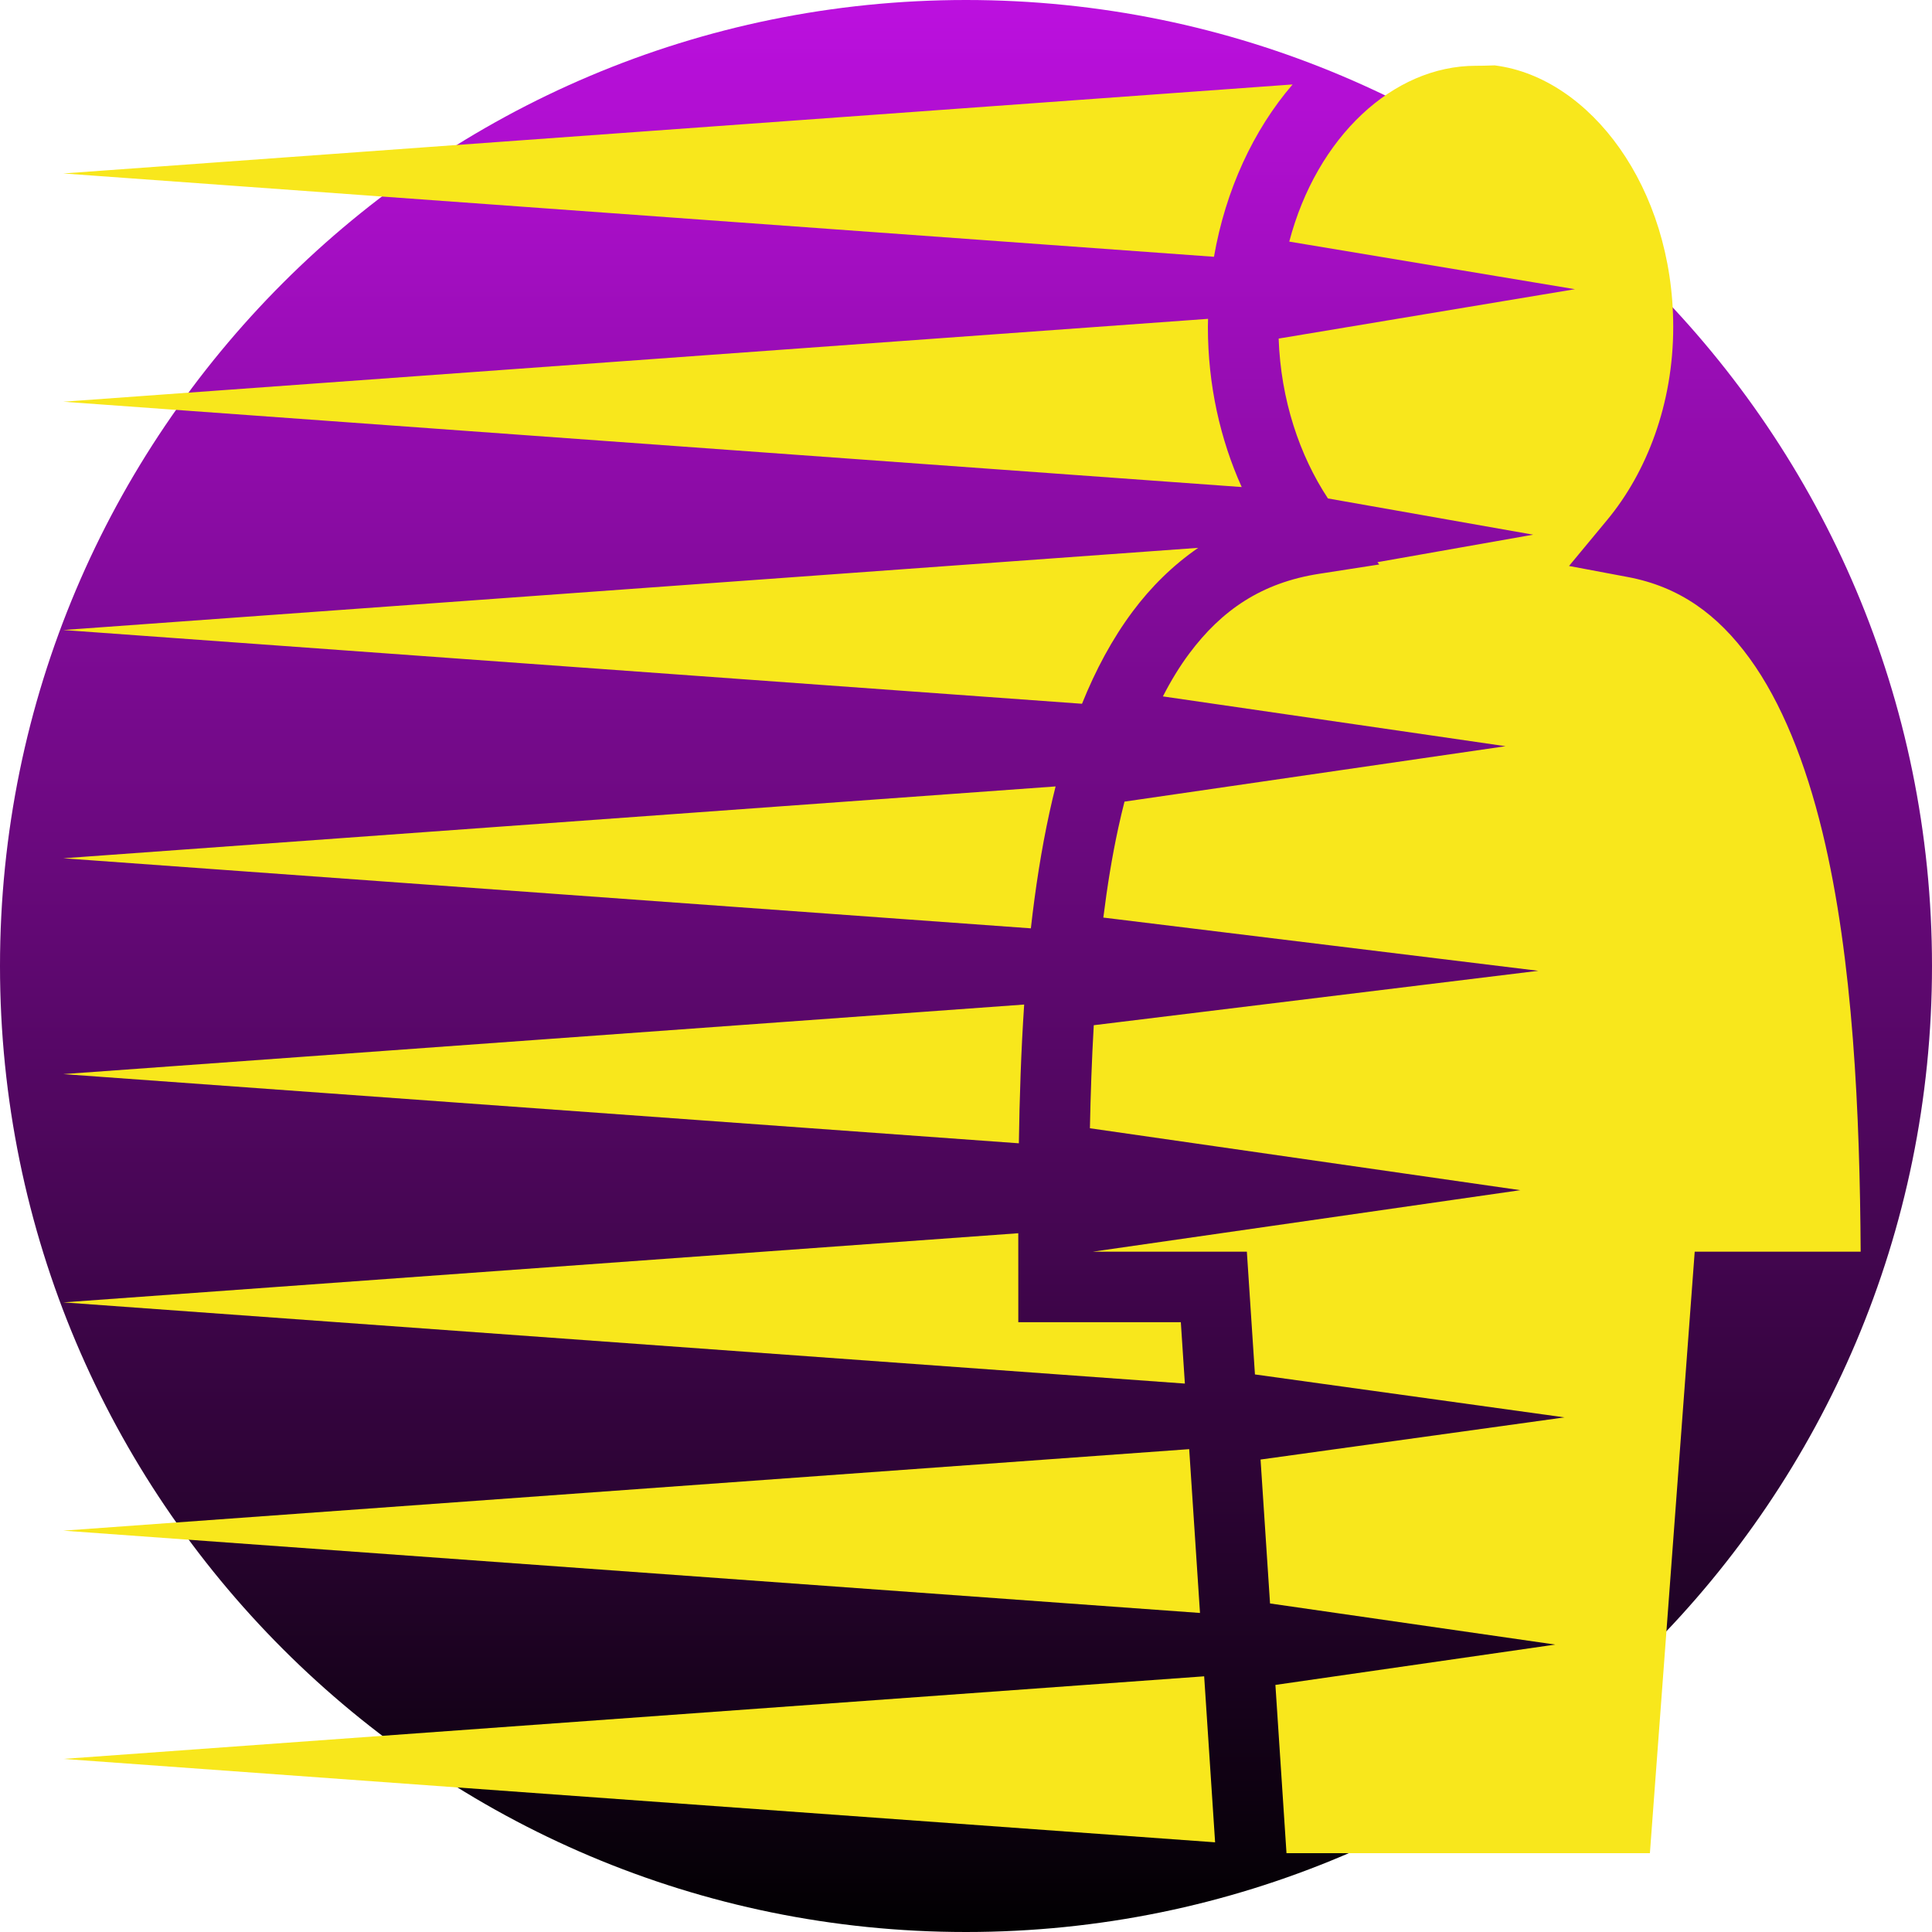
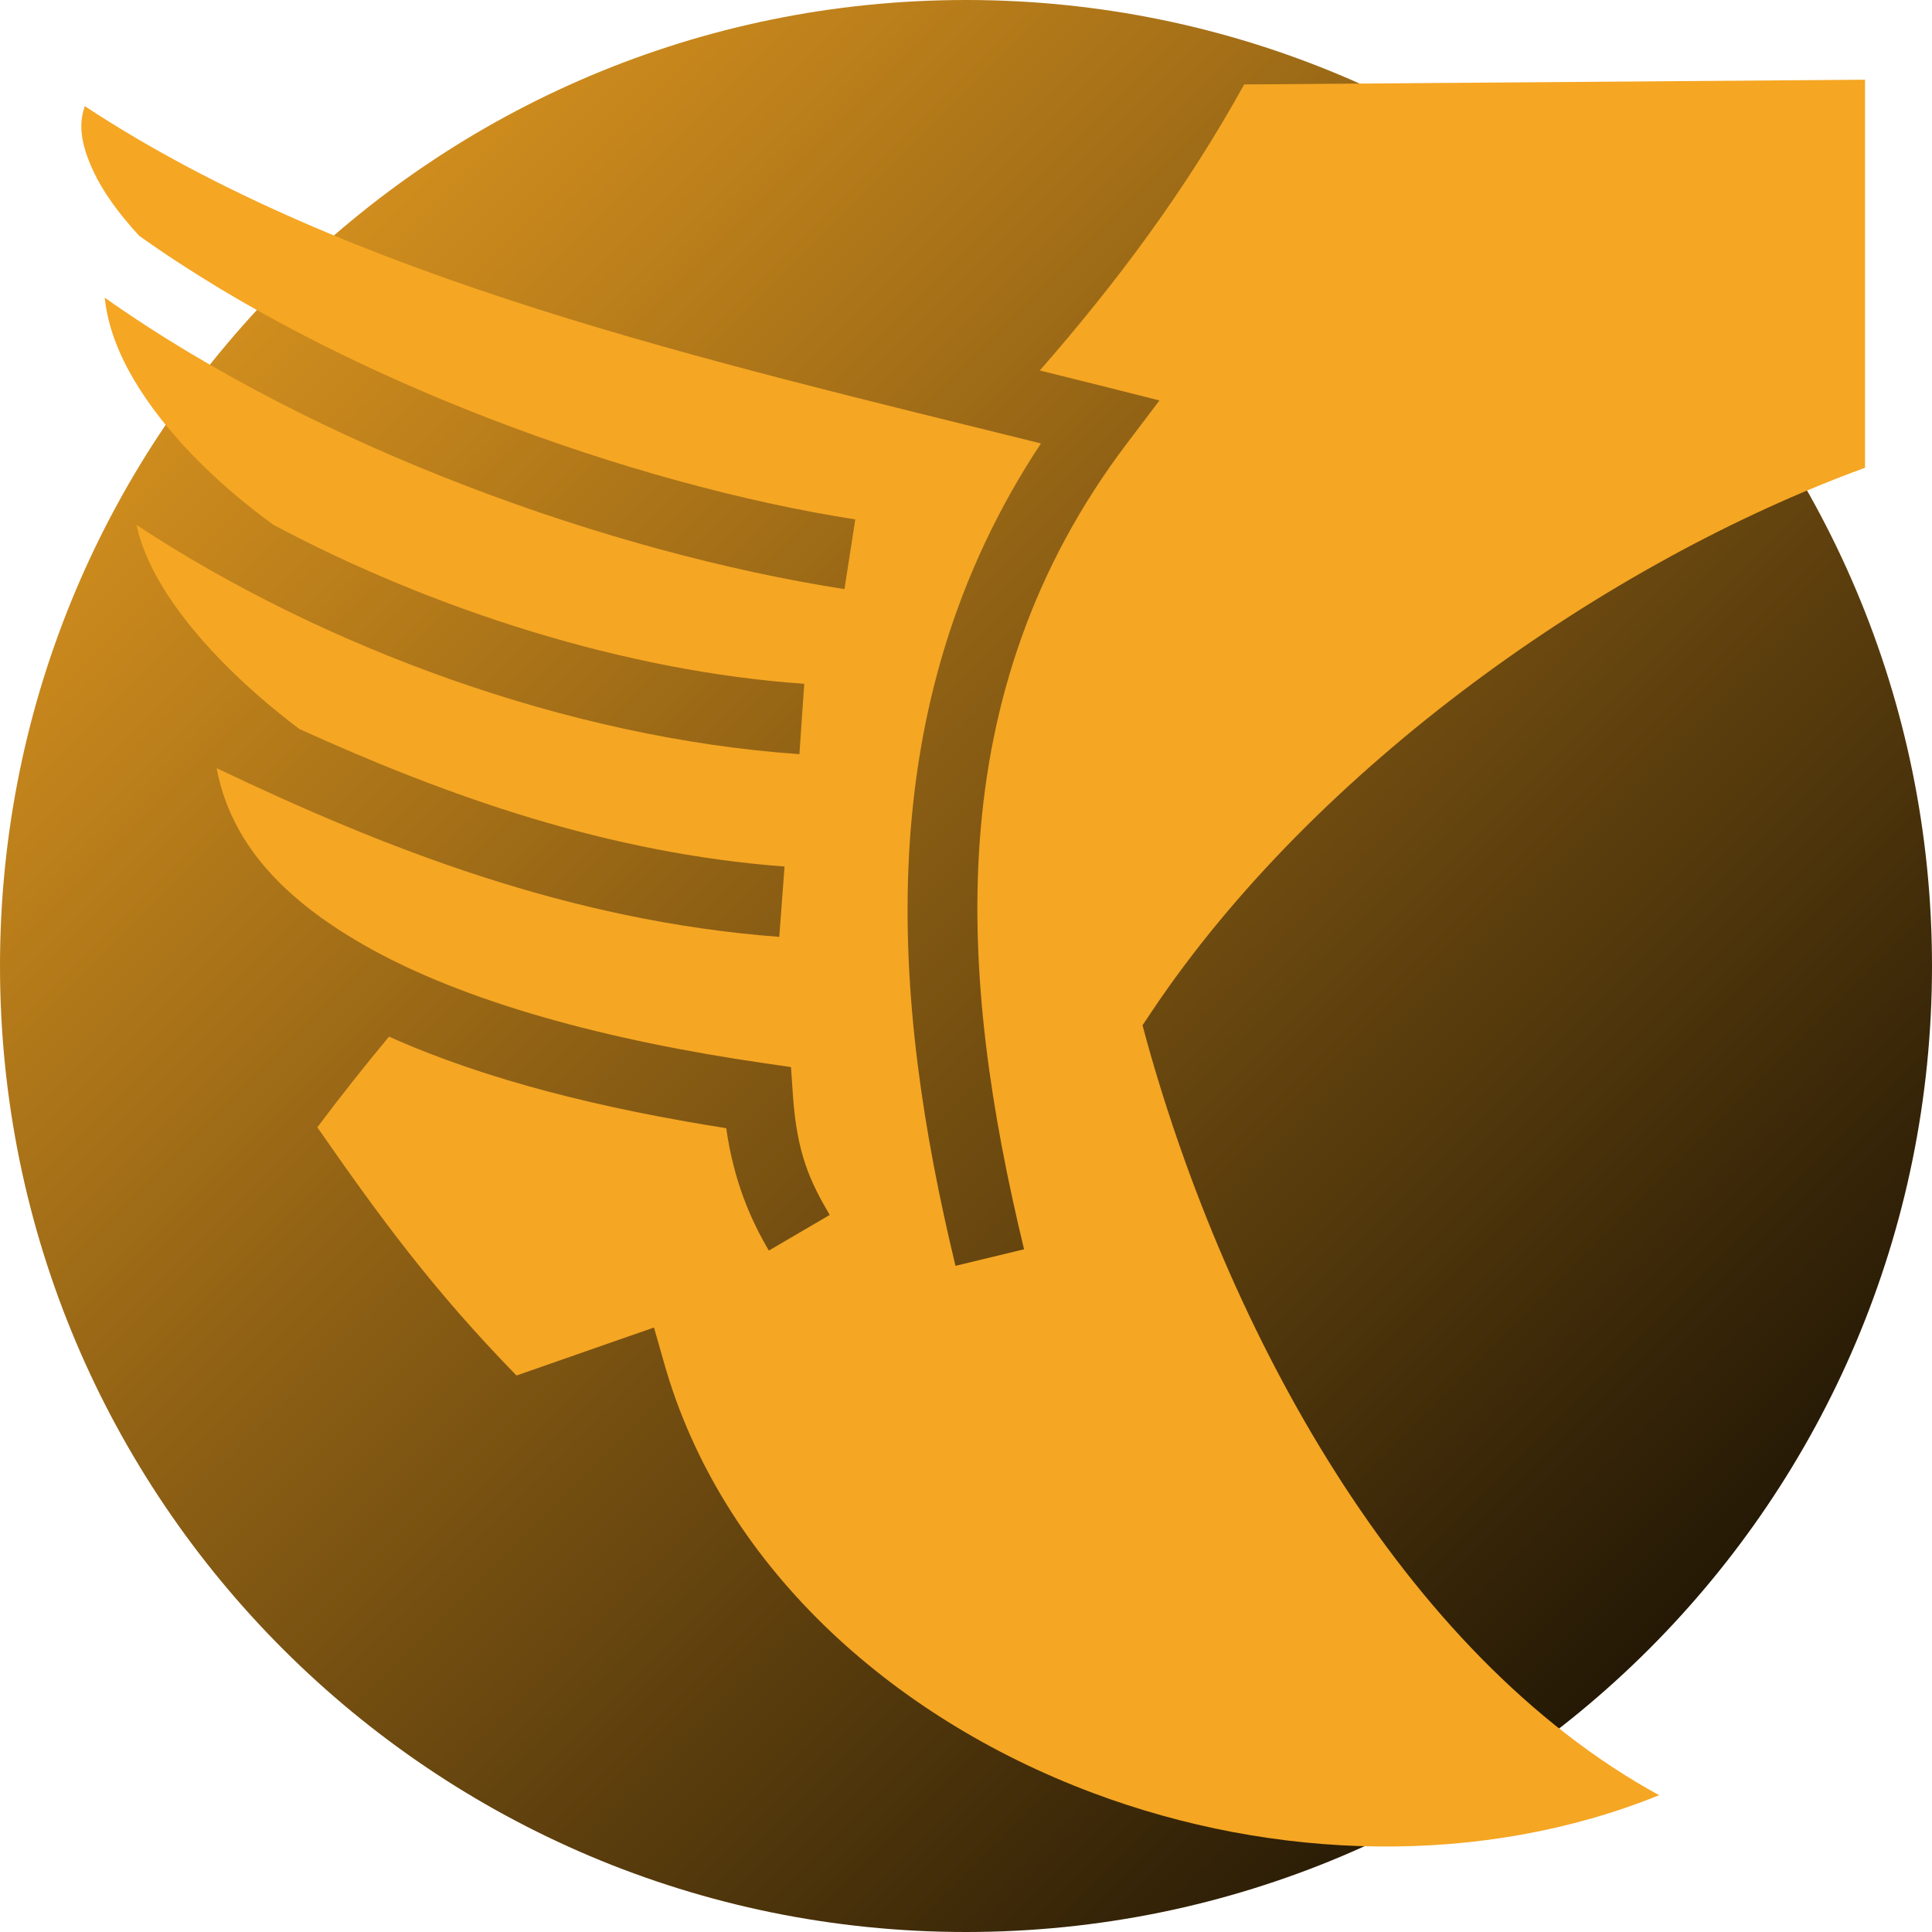
<svg xmlns="http://www.w3.org/2000/svg" viewBox="0 0 512 512" style="height: 512px; width: 512px;">
  <defs>
-     <linearGradient x1="0" x2="0" y1="0" y2="1" id="lorc-dodging-gradient-0">
-       <stop offset="0%" stop-color="#bd10e0" stop-opacity="1" />
-       <stop offset="100%" stop-color="#000" stop-opacity="1" />
+     <linearGradient x1="0" x2="1" y1="0" y2="1" id="lorc-wingfoot-gradient-0">
+       <stop offset="0%" stop-color="#f5a623" stop-opacity="1" />
+       <stop offset="100%" stop-color="#000000" stop-opacity="1" />
    </linearGradient>
  </defs>
-   <circle cx="256" cy="256" r="256" fill="url(#lorc-dodging-gradient-0)" />
+   <circle cx="256" cy="256" r="256" fill="url(#lorc-wingfoot-gradient-0)" />
  <g class="" transform="translate(0,0)" style="">
-     <path d="M396.082 17.326c-.166-.025-1.922.108-4.977.108-21.975 0-42.158 18.904-49.437 46.595l75.713 12.61-78.526 13.085c.564 16.248 5.55 30.99 13.062 42.367l54.39 9.603-41.277 7.29.484.607-15.91 2.47c-15.262 2.366-25.866 9.63-34.46 21.165-2.534 3.4-4.848 7.198-6.962 11.328l90.798 13.2-100.976 14.684c-.576 2.25-1.118 4.542-1.627 6.874-1.662 7.613-2.953 15.622-3.982 23.854l115.275 14.107-117.81 14.418c-.525 9.083-.84 18.236-1.022 27.31l114.07 16.407-113.304 16.3h40.826l2.144 32.532 82.026 11.38-80.54 11.173 2.512 38.14 75.582 10.897-74.158 10.69 2.938 44.59h96.306l11.875-159.403h43.983c-.228-36.033-1.914-77.32-10.137-111.194-4.462-18.384-10.84-34.42-19.314-46.063-8.472-11.642-18.583-18.958-32.248-21.53l-15.59-2.933 10.124-12.213c10.435-12.587 17.49-30.688 17.49-51.127 0-37.056-22.084-66.04-47.127-69.295l-.106-.013-.108-.016zm-53.535 5.055L16.785 45.968l304.93 22.082c3.073-17.672 10.43-33.57 20.832-45.67zm-22.402 62.114L16.783 106.46l312.28 22.612c-5.686-12.618-8.96-27.047-8.96-42.422 0-.722.027-1.437.042-2.156zm-2.612 60.688L16.783 166.96l269.96 19.546c3.583-8.906 7.975-17.144 13.415-24.445 4.868-6.532 10.676-12.254 17.375-16.878zm-37.79 63.228l-262.96 19.04L273.19 246.02c1.18-10.497 2.77-20.808 4.927-30.69.51-2.33 1.05-4.635 1.625-6.918zm-8.327 57.803L16.783 284.65l253.225 18.336c.18-12.057.585-24.438 1.408-36.773zm-1.562 60.605l-253.07 18.325 297.22 21.52-1.072-16.267H269.86v-9.343c0-4.62-.01-9.38-.006-14.235zm45.294 57.22L16.783 405.64l301.227 21.81-2.862-43.413zm3.97 60.202L16.782 466.13l305.233 22.102-2.9-43.992z" fill="#f8e71c" fill-opacity="1" />
+     <path d="M494.25 21.125l-164.53 1.25c-15.463 27.984-33.913 52.67-54.163 75.8 6.012 1.497 12.073 2.995 18.027 4.497l13.69 3.453-8.528 11.254c-50.415 66.503-44.632 142.087-27.36 213.694l-18.17 4.383c-16.838-69.817-23.528-148.192 22.64-217.94-88.07-21.897-183.62-43.434-253.374-89.38-1.77 4.89-1.01 10.187 2.262 17.23 2.427 5.222 6.516 11.043 12.14 17.117 53.162 37.938 130.458 65.946 189.778 75.168l-2.87 18.467c-61.85-9.616-139.642-37.397-196.036-77.227.61 5.953 2.61 12.393 6.387 19.36 6.918 12.758 19.275 26.49 35.7 38.907.84.635 1.697 1.265 2.557 1.893 42.555 22.677 93.696 38.914 140.737 42.164l-1.287 18.644c-61.147-4.222-126.33-28.22-175.672-60.745 1.03 4.922 3.253 10.397 6.885 16.38 7.367 12.14 20.078 25.484 36.23 37.675 39.264 17.838 81.604 32.938 128.62 36.473l-1.4 18.636C150.41 244.06 101.38 224.536 57.41 203.57c3.7 19.623 17.285 34.4 38.926 46.805 26.818 15.373 65.26 25.424 105.822 31.328l7.457 1.086.52 7.517c1.074 15.51 4.568 22.832 9.742 31.672l-16.13 9.438c-4.93-8.426-9.286-18.45-11.292-32.436-32.304-5.087-63.402-12.616-89.365-24.265-6.44 7.75-12.784 15.74-18.994 24.033 16.515 23.758 30.6 43.036 52.78 65.78l27.095-9.467 9.343-3.25 2.718 9.53c15.066 53.052 59.564 93.564 113.595 113.813 48.005 17.99 103.003 19.633 150.063.594-68.673-37.578-114.617-123.708-135.782-199.875l-1.125-4.156 2.376-3.564C348.53 203.283 425.85 148.88 494.25 123.97V21.124z" fill="#f5a623" fill-opacity="1" />
  </g>
</svg>
